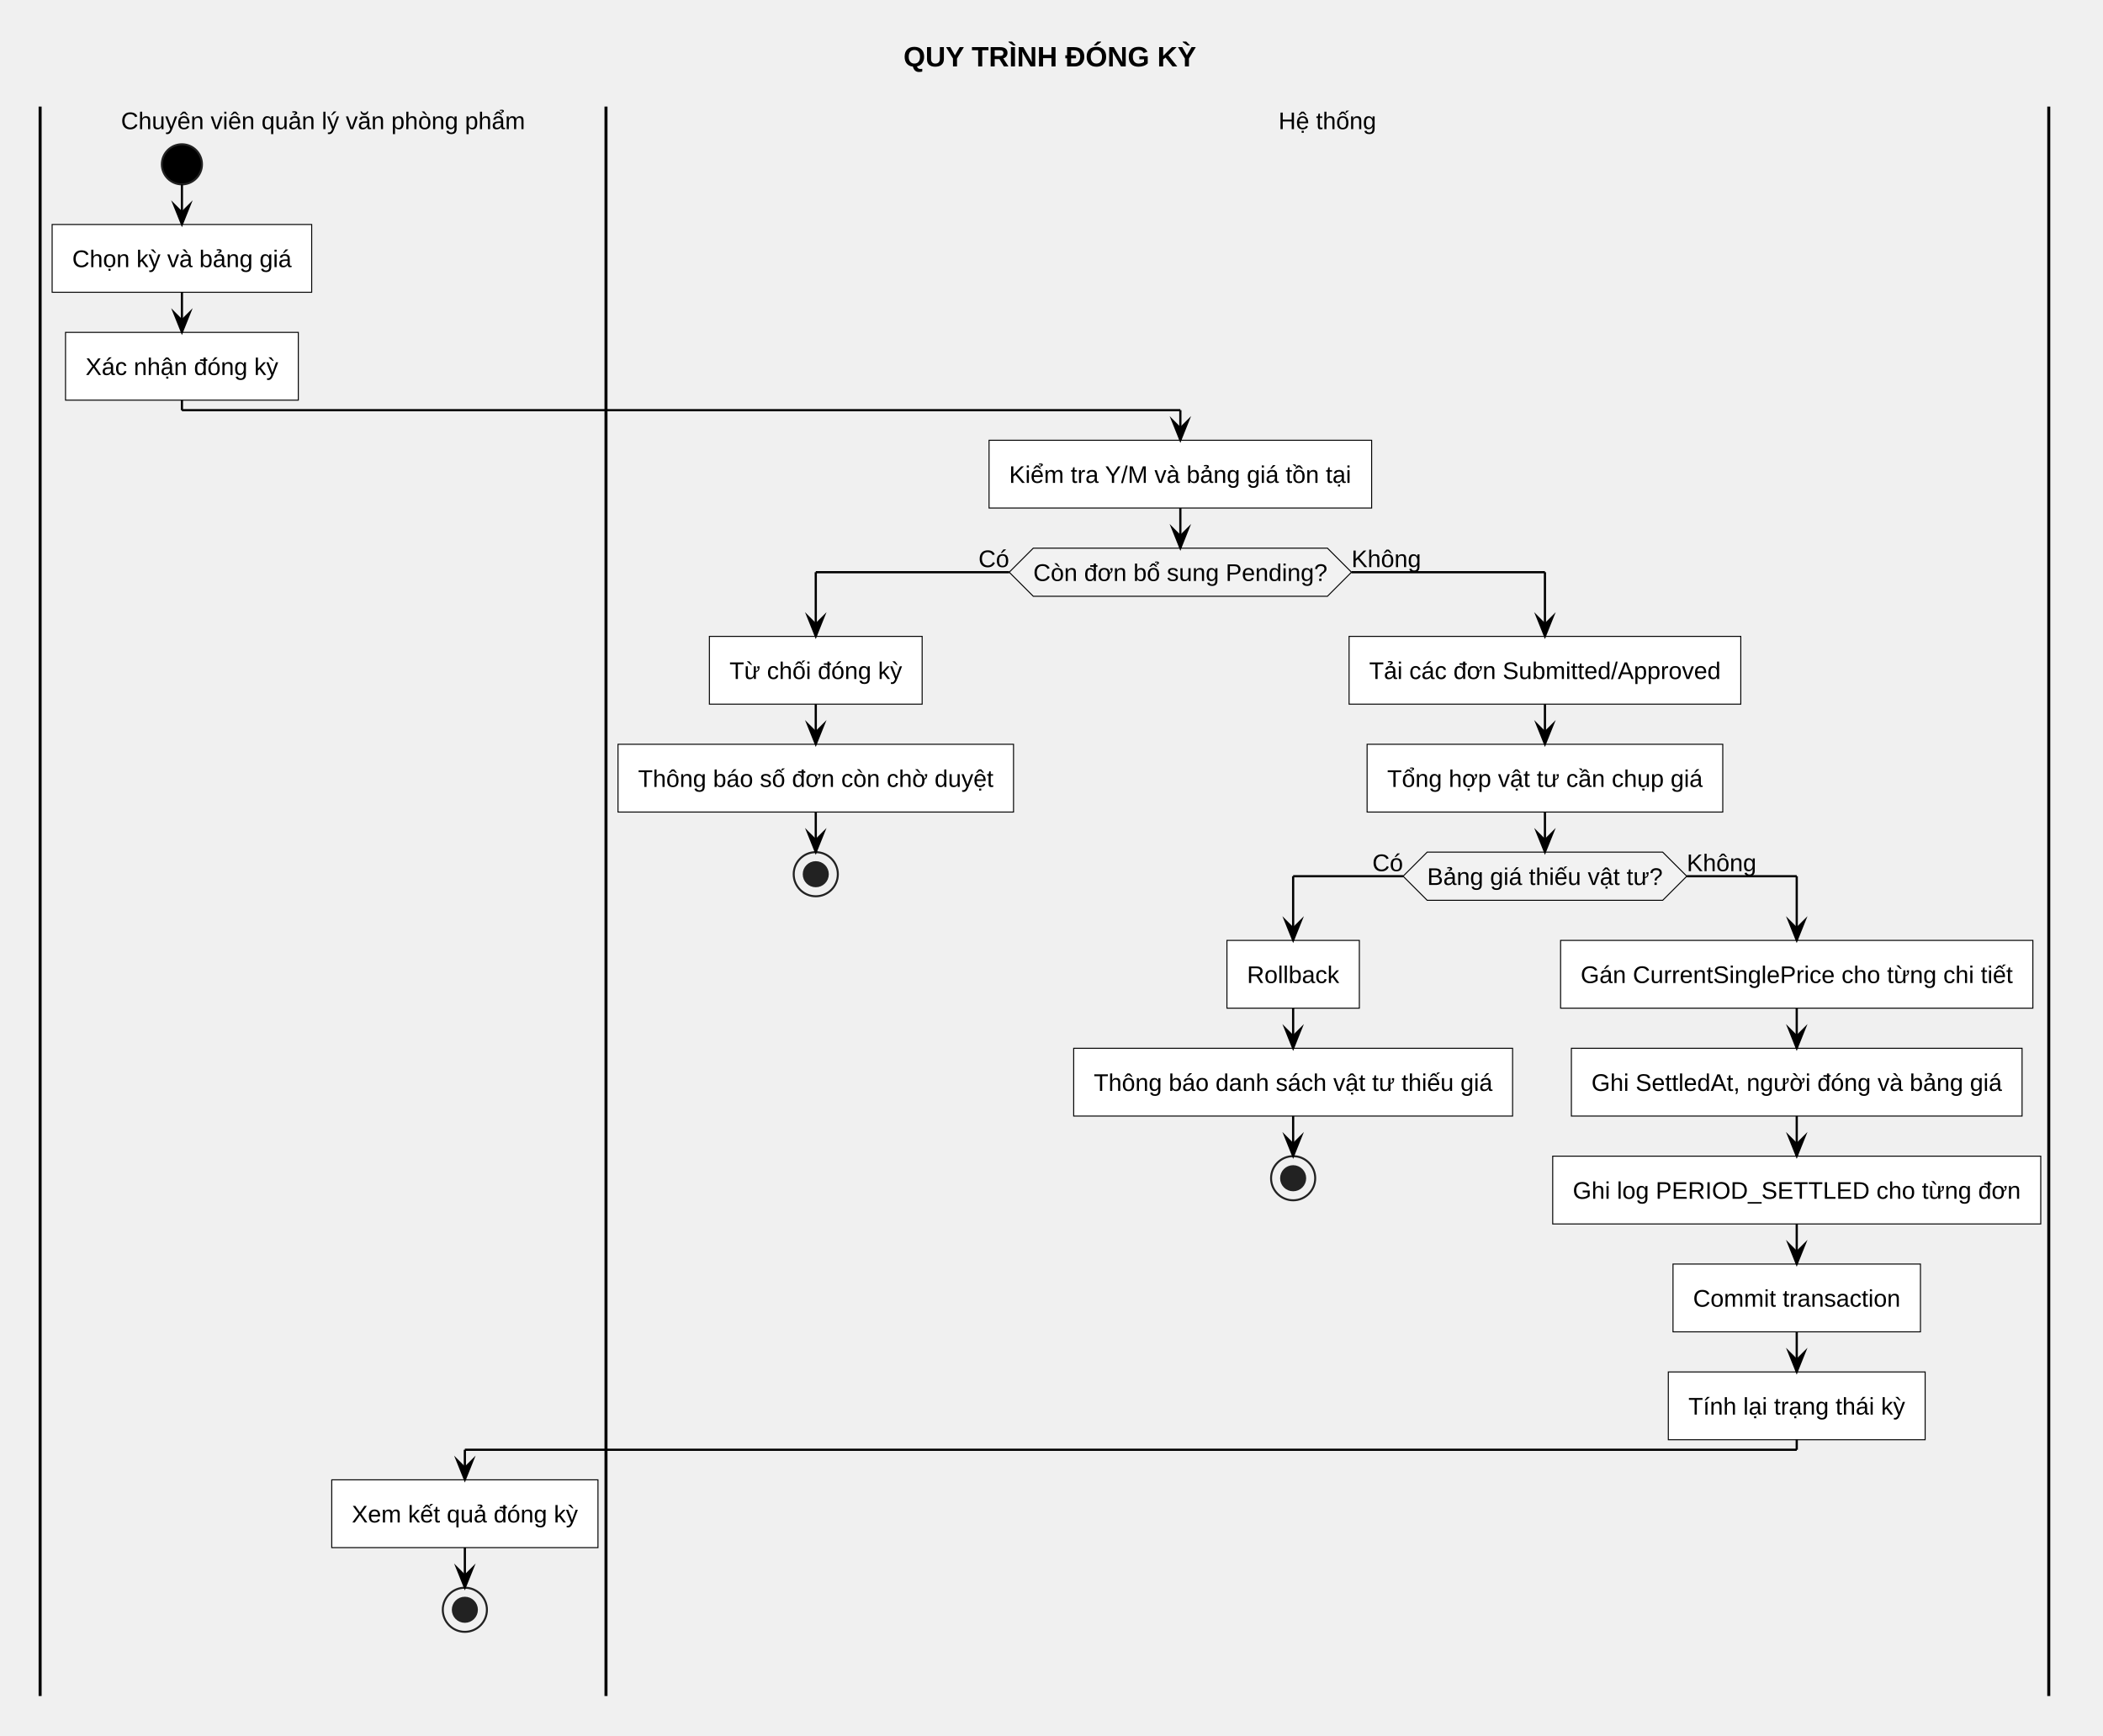
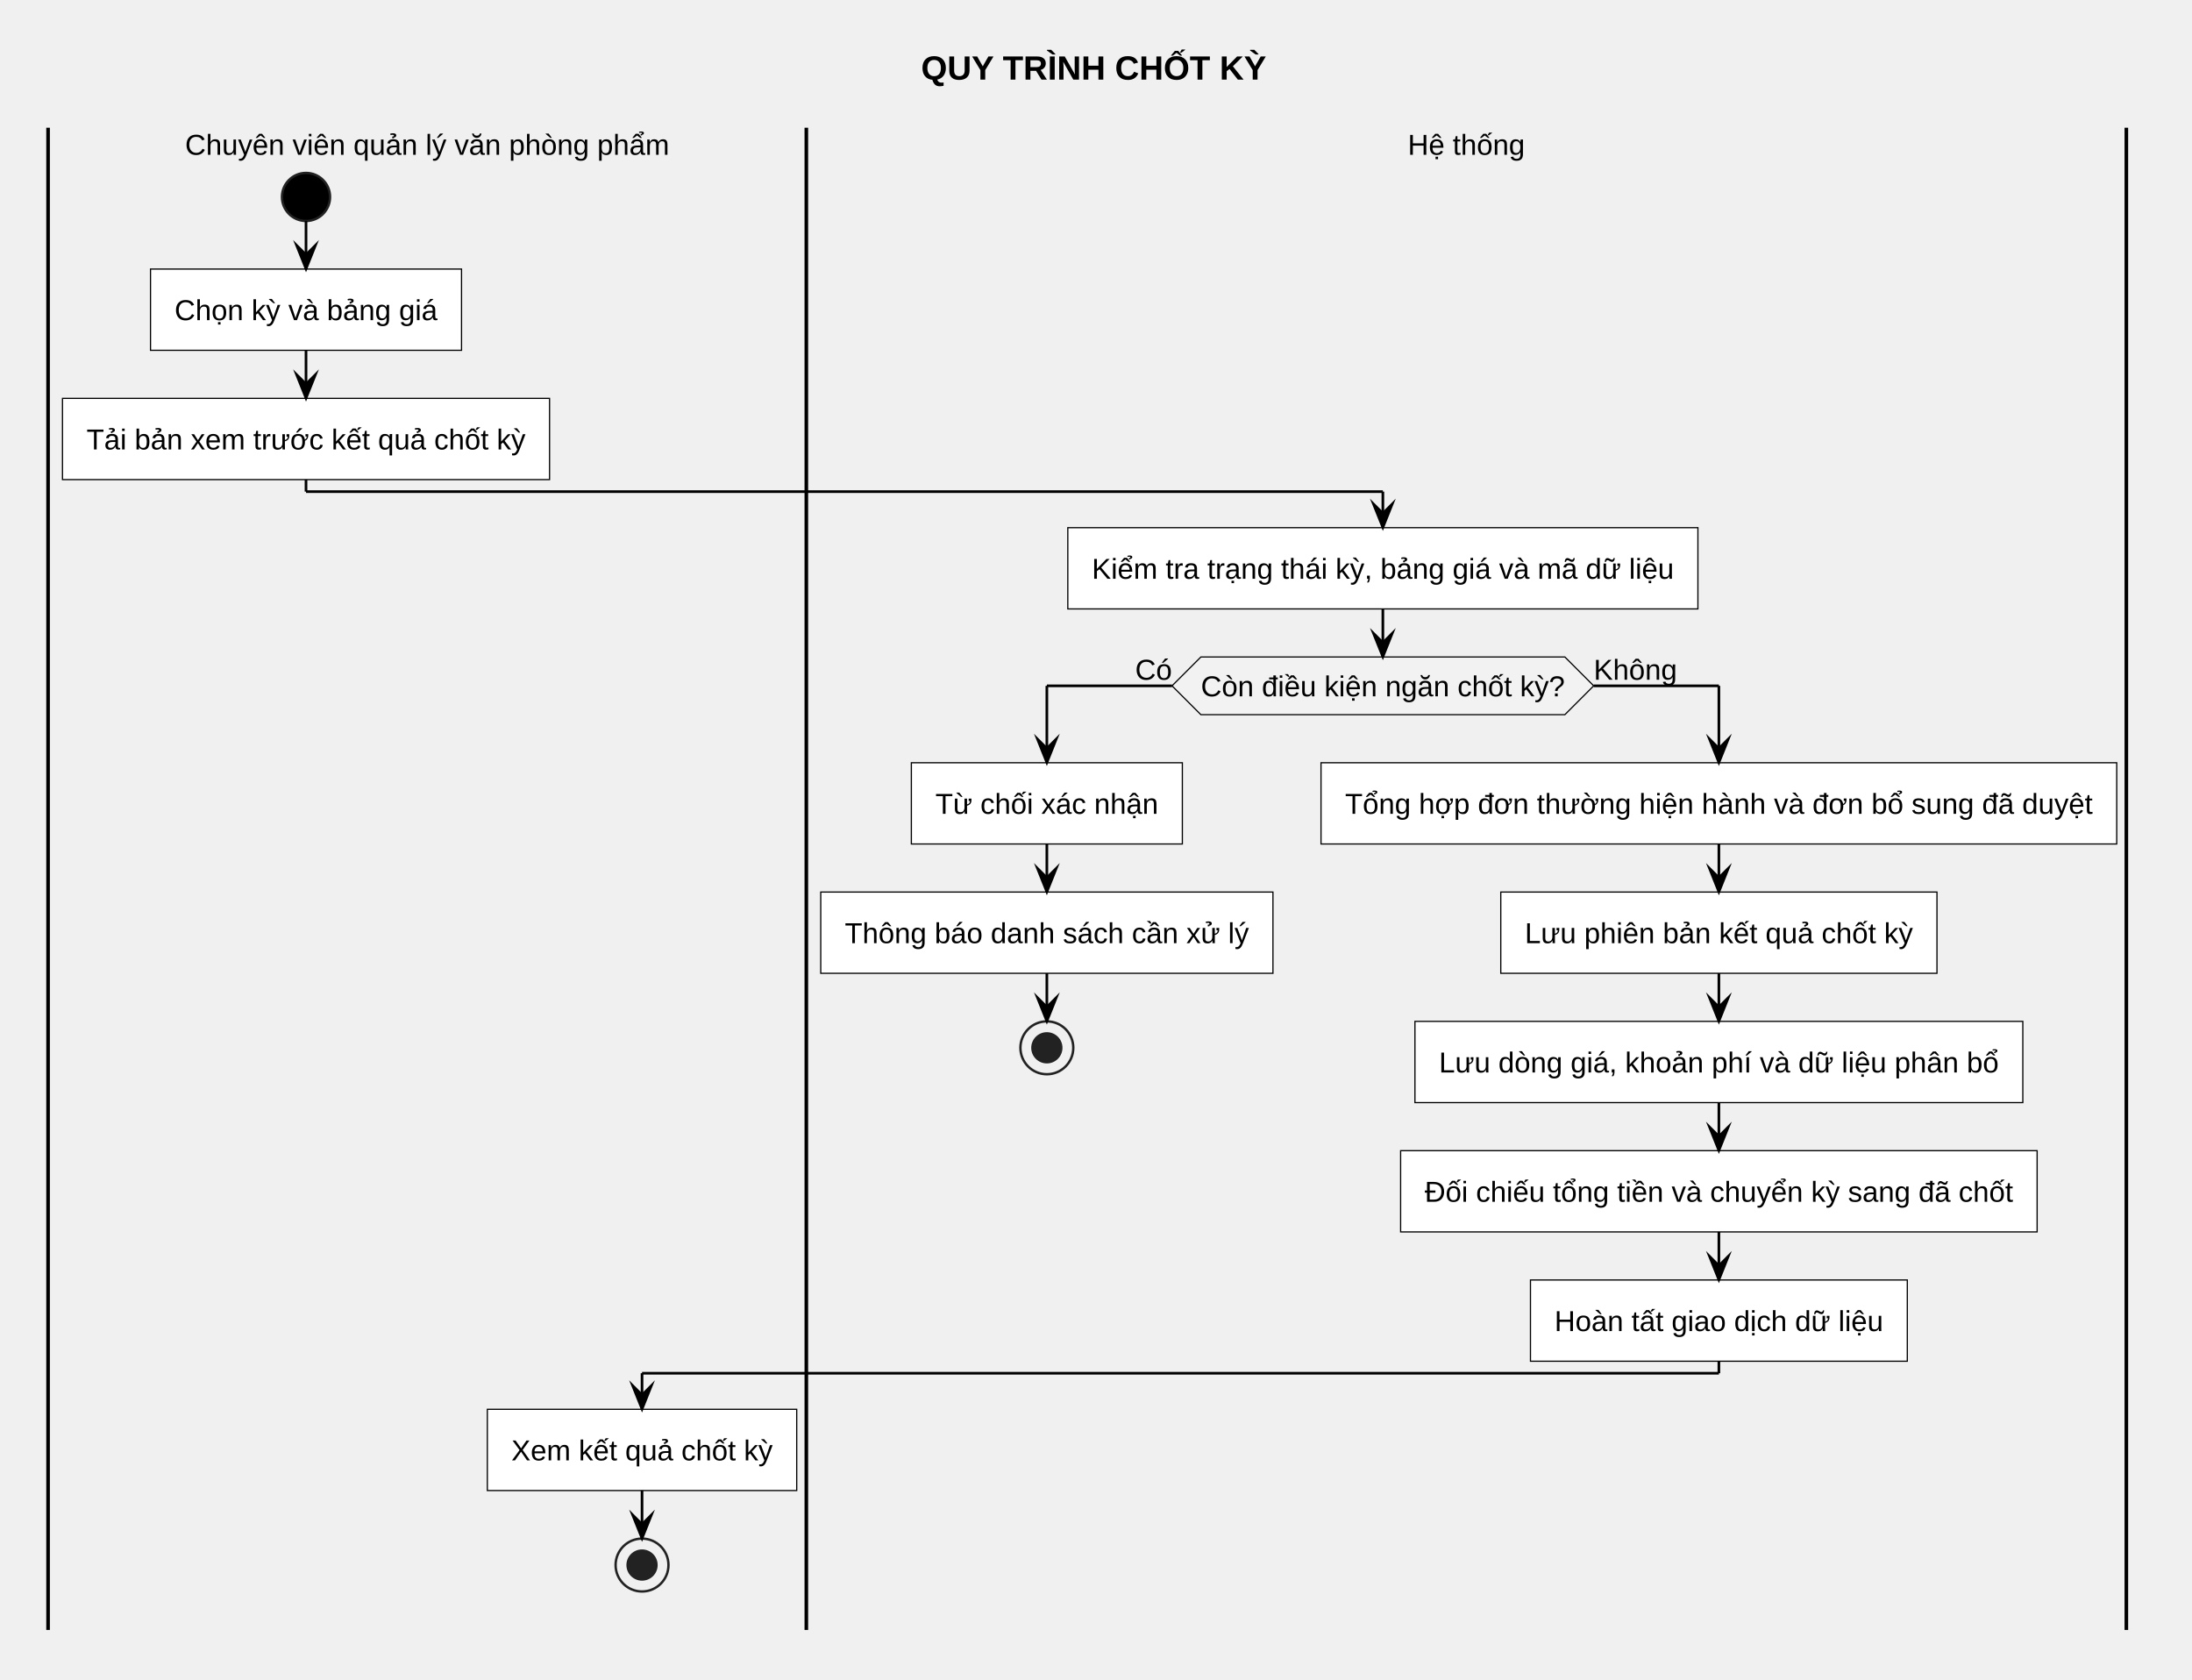
- <svg xmlns="http://www.w3.org/2000/svg" contentStyleType="text/css" data-diagram-type="ACTIVITY" height="1623.75px" preserveAspectRatio="none" style="width:1966px;height:1623px;background:#FFFFFF;" version="1.1" viewBox="0 0 1966 1623" width="1966.875px" zoomAndPan="magnify">
+ <svg xmlns="http://www.w3.org/2000/svg" contentStyleType="text/css" data-diagram-type="ACTIVITY" height="1310.625px" preserveAspectRatio="none" style="width:1710px;height:1310px;background:#FFFFFF;" version="1.1" viewBox="0 0 1710 1310" width="1710px" zoomAndPan="magnify">
  <defs />
  <g>
    <g class="title" data-source-line="2">
-       <text fill="#000000" font-family="Arial" font-size="26.25" font-weight="700" lengthAdjust="spacing" textLength="274.177" x="844.627" y="62.122">QUY TRÌNH ĐÓNG KỲ</text>
+       <text fill="#000000" font-family="Arial" font-size="26.25" font-weight="700" lengthAdjust="spacing" textLength="269.793" x="718.559" y="62.122">QUY TRÌNH CHỐT KỲ</text>
    </g>
-     <rect fill="none" height="25.873" style="stroke:none;stroke-width:1.875;" width="1879.056" x="37.5" y="99.641" />
-     <ellipse cx="170.068" cy="153.638" fill="#000000" rx="18.75" ry="18.75" style="stroke:#222222;stroke-width:1.875;" />
-     <rect fill="#FFFFFF" height="63.373" style="stroke:#000000;stroke-width:0.938;" width="242.637" x="48.75" y="209.888" />
-     <text fill="#000000" font-family="Arial" font-size="22.5" lengthAdjust="spacing" textLength="205.137" x="67.5" y="249.743">Chọn kỳ và bảng giá</text>
-     <rect fill="#FFFFFF" height="63.373" style="stroke:#000000;stroke-width:0.938;" width="217.632" x="61.252" y="310.761" />
-     <text fill="#000000" font-family="Arial" font-size="22.5" lengthAdjust="spacing" textLength="180.132" x="80.002" y="350.616">Xác nhận đóng kỳ</text>
-     <rect fill="#FFFFFF" height="63.373" style="stroke:#000000;stroke-width:0.938;" width="248.877" x="310.137" y="1383.616" />
-     <text fill="#000000" font-family="Arial" font-size="22.5" lengthAdjust="spacing" textLength="211.377" x="328.887" y="1423.471">Xem kết quả đóng kỳ</text>
-     <ellipse cx="434.575" cy="1505.114" fill="none" rx="20.625" ry="20.625" style="stroke:#222222;stroke-width:1.875;" />
-     <ellipse cx="434.575" cy="1505.114" fill="#222222" rx="11.25" ry="11.25" style="stroke:#222222;stroke-width:1.875;" />
-     <line style="stroke:#000000;stroke-width:2.812;" x1="37.5" x2="37.5" y1="99.641" y2="1585.739" />
-     <rect fill="#FFFFFF" height="63.373" style="stroke:#000000;stroke-width:0.938;" width="357.664" x="924.628" y="411.634" />
-     <text fill="#000000" font-family="Arial" font-size="22.5" lengthAdjust="spacing" textLength="320.164" x="943.378" y="451.489">Kiểm tra Y/M và bảng giá tồn tại</text>
-     <polygon fill="#F2F2F2" points="965.977,512.507,1240.942,512.507,1263.442,535.007,1240.942,557.507,965.977,557.507,943.477,535.007,965.977,512.507" style="stroke:#000000;stroke-width:0.938;stroke-linejoin:miter;stroke-miterlimit:10;" />
-     <text fill="#000000" font-family="Arial" font-size="22.5" lengthAdjust="spacing" textLength="274.966" x="965.977" y="543.175">Còn đơn bổ sung Pending?</text>
-     <text fill="#000000" font-family="Arial" font-size="22.5" lengthAdjust="spacing" textLength="28.762" x="914.714" y="530.239">Có</text>
-     <text fill="#000000" font-family="Arial" font-size="22.5" lengthAdjust="spacing" textLength="65.061" x="1263.442" y="530.239">Không</text>
-     <rect fill="#FFFFFF" height="63.373" style="stroke:#000000;stroke-width:0.938;" width="198.889" x="663.182" y="595.007" />
-     <text fill="#000000" font-family="Arial" font-size="22.5" lengthAdjust="spacing" textLength="161.389" x="681.932" y="634.861">Từ chối đóng kỳ</text>
-     <rect fill="#FFFFFF" height="63.373" style="stroke:#000000;stroke-width:0.938;" width="369.727" x="577.764" y="695.88" />
-     <text fill="#000000" font-family="Arial" font-size="22.5" lengthAdjust="spacing" textLength="332.227" x="596.514" y="735.734">Thông báo số đơn còn chờ duyệt</text>
-     <ellipse cx="762.627" cy="817.377" fill="none" rx="20.625" ry="20.625" style="stroke:#222222;stroke-width:1.875;" />
-     <ellipse cx="762.627" cy="817.377" fill="#222222" rx="11.25" ry="11.25" style="stroke:#222222;stroke-width:1.875;" />
-     <rect fill="#FFFFFF" height="63.373" style="stroke:#000000;stroke-width:0.938;" width="366.178" x="1261.203" y="595.007" />
-     <text fill="#000000" font-family="Arial" font-size="22.5" lengthAdjust="spacing" textLength="328.678" x="1279.953" y="634.861">Tải các đơn Submitted/Approved</text>
-     <rect fill="#FFFFFF" height="63.373" style="stroke:#000000;stroke-width:0.938;" width="332.494" x="1278.045" y="695.88" />
-     <text fill="#000000" font-family="Arial" font-size="22.5" lengthAdjust="spacing" textLength="294.994" x="1296.795" y="735.734">Tổng hợp vật tư cần chụp giá</text>
-     <polygon fill="#F2F2F2" points="1334.187,796.752,1554.397,796.752,1576.897,819.252,1554.397,841.752,1334.187,841.752,1311.687,819.252,1334.187,796.752" style="stroke:#000000;stroke-width:0.938;stroke-linejoin:miter;stroke-miterlimit:10;" />
-     <text fill="#000000" font-family="Arial" font-size="22.5" lengthAdjust="spacing" textLength="220.21" x="1334.187" y="827.421">Bảng giá thiếu vật tư?</text>
-     <text fill="#000000" font-family="Arial" font-size="22.5" lengthAdjust="spacing" textLength="28.762" x="1282.925" y="814.484">Có</text>
-     <text fill="#000000" font-family="Arial" font-size="22.5" lengthAdjust="spacing" textLength="65.061" x="1576.897" y="814.484">Không</text>
-     <rect fill="#FFFFFF" height="63.373" style="stroke:#000000;stroke-width:0.938;" width="123.787" x="1147.007" y="879.252" />
-     <text fill="#000000" font-family="Arial" font-size="22.5" lengthAdjust="spacing" textLength="86.287" x="1165.757" y="919.107">Rollback</text>
-     <rect fill="#FFFFFF" height="63.373" style="stroke:#000000;stroke-width:0.938;" width="410.321" x="1003.74" y="980.125" />
-     <text fill="#000000" font-family="Arial" font-size="22.5" lengthAdjust="spacing" textLength="372.821" x="1022.49" y="1019.98">Thông báo danh sách vật tư thiếu giá</text>
-     <ellipse cx="1208.901" cy="1101.623" fill="none" rx="20.625" ry="20.625" style="stroke:#222222;stroke-width:1.875;" />
-     <ellipse cx="1208.901" cy="1101.623" fill="#222222" rx="11.25" ry="11.25" style="stroke:#222222;stroke-width:1.875;" />
-     <rect fill="#FFFFFF" height="63.373" style="stroke:#000000;stroke-width:0.938;" width="441.511" x="1458.928" y="879.252" />
-     <text fill="#000000" font-family="Arial" font-size="22.5" lengthAdjust="spacing" textLength="404.011" x="1477.678" y="919.107">Gán CurrentSinglePrice cho từng chi tiết</text>
-     <rect fill="#FFFFFF" height="63.373" style="stroke:#000000;stroke-width:0.938;" width="421.318" x="1469.024" y="980.125" />
-     <text fill="#000000" font-family="Arial" font-size="22.5" lengthAdjust="spacing" textLength="383.818" x="1487.774" y="1019.98">Ghi SettledAt, người đóng và bảng giá</text>
-     <rect fill="#FFFFFF" height="63.373" style="stroke:#000000;stroke-width:0.938;" width="456.244" x="1451.561" y="1080.998" />
-     <text fill="#000000" font-family="Arial" font-size="22.5" lengthAdjust="spacing" textLength="418.744" x="1470.311" y="1120.853">Ghi log PERIOD_SETTLED cho từng đơn</text>
-     <rect fill="#FFFFFF" height="63.373" style="stroke:#000000;stroke-width:0.938;" width="231.31" x="1564.028" y="1181.871" />
-     <text fill="#000000" font-family="Arial" font-size="22.5" lengthAdjust="spacing" textLength="193.81" x="1582.778" y="1221.726">Commit transaction</text>
-     <rect fill="#FFFFFF" height="63.373" style="stroke:#000000;stroke-width:0.938;" width="240.099" x="1559.634" y="1282.744" />
-     <text fill="#000000" font-family="Arial" font-size="22.5" lengthAdjust="spacing" textLength="202.599" x="1578.384" y="1322.598">Tính lại trạng thái kỳ</text>
-     <line style="stroke:#000000;stroke-width:2.812;" x1="566.514" x2="566.514" y1="99.641" y2="1585.739" />
-     <line style="stroke:#000000;stroke-width:2.812;" x1="1915.305" x2="1915.305" y1="99.641" y2="1585.739" />
-     <line style="stroke:#000000;stroke-width:2.062;" x1="170.068" x2="170.068" y1="172.388" y2="209.888" />
-     <polygon fill="#000000" points="162.568,191.138,170.068,209.888,177.568,191.138,170.068,198.638" style="stroke:#000000;stroke-width:1.875;stroke-linejoin:miter;stroke-miterlimit:10;" />
-     <line style="stroke:#000000;stroke-width:2.062;" x1="170.068" x2="170.068" y1="273.261" y2="310.761" />
-     <polygon fill="#000000" points="162.568,292.011,170.068,310.761,177.568,292.011,170.068,299.511" style="stroke:#000000;stroke-width:1.875;stroke-linejoin:miter;stroke-miterlimit:10;" />
-     <line style="stroke:#000000;stroke-width:2.062;" x1="434.575" x2="434.575" y1="1446.989" y2="1484.489" />
-     <polygon fill="#000000" points="427.075,1465.739,434.575,1484.489,442.075,1465.739,434.575,1473.239" style="stroke:#000000;stroke-width:1.875;stroke-linejoin:miter;stroke-miterlimit:10;" />
-     <line style="stroke:#000000;stroke-width:2.062;" x1="762.627" x2="762.627" y1="658.38" y2="695.88" />
-     <polygon fill="#000000" points="755.127,677.13,762.627,695.88,770.127,677.13,762.627,684.63" style="stroke:#000000;stroke-width:1.875;stroke-linejoin:miter;stroke-miterlimit:10;" />
-     <line style="stroke:#000000;stroke-width:2.062;" x1="762.627" x2="762.627" y1="759.252" y2="796.752" />
-     <polygon fill="#000000" points="755.127,778.002,762.627,796.752,770.127,778.002,762.627,785.502" style="stroke:#000000;stroke-width:1.875;stroke-linejoin:miter;stroke-miterlimit:10;" />
-     <line style="stroke:#000000;stroke-width:2.062;" x1="1444.292" x2="1444.292" y1="658.38" y2="695.88" />
-     <polygon fill="#000000" points="1436.792,677.13,1444.292,695.88,1451.792,677.13,1444.292,684.63" style="stroke:#000000;stroke-width:1.875;stroke-linejoin:miter;stroke-miterlimit:10;" />
-     <line style="stroke:#000000;stroke-width:2.062;" x1="1208.901" x2="1208.901" y1="942.625" y2="980.125" />
-     <polygon fill="#000000" points="1201.401,961.375,1208.901,980.125,1216.401,961.375,1208.901,968.875" style="stroke:#000000;stroke-width:1.875;stroke-linejoin:miter;stroke-miterlimit:10;" />
-     <line style="stroke:#000000;stroke-width:2.062;" x1="1208.901" x2="1208.901" y1="1043.498" y2="1080.998" />
-     <polygon fill="#000000" points="1201.401,1062.248,1208.901,1080.998,1216.401,1062.248,1208.901,1069.748" style="stroke:#000000;stroke-width:1.875;stroke-linejoin:miter;stroke-miterlimit:10;" />
-     <line style="stroke:#000000;stroke-width:2.062;" x1="1679.683" x2="1679.683" y1="942.625" y2="980.125" />
-     <polygon fill="#000000" points="1672.183,961.375,1679.683,980.125,1687.183,961.375,1679.683,968.875" style="stroke:#000000;stroke-width:1.875;stroke-linejoin:miter;stroke-miterlimit:10;" />
-     <line style="stroke:#000000;stroke-width:2.062;" x1="1679.683" x2="1679.683" y1="1043.498" y2="1080.998" />
-     <polygon fill="#000000" points="1672.183,1062.248,1679.683,1080.998,1687.183,1062.248,1679.683,1069.748" style="stroke:#000000;stroke-width:1.875;stroke-linejoin:miter;stroke-miterlimit:10;" />
-     <line style="stroke:#000000;stroke-width:2.062;" x1="1679.683" x2="1679.683" y1="1144.371" y2="1181.871" />
-     <polygon fill="#000000" points="1672.183,1163.121,1679.683,1181.871,1687.183,1163.121,1679.683,1170.621" style="stroke:#000000;stroke-width:1.875;stroke-linejoin:miter;stroke-miterlimit:10;" />
-     <line style="stroke:#000000;stroke-width:2.062;" x1="1679.683" x2="1679.683" y1="1245.244" y2="1282.744" />
-     <polygon fill="#000000" points="1672.183,1263.994,1679.683,1282.744,1687.183,1263.994,1679.683,1271.494" style="stroke:#000000;stroke-width:1.875;stroke-linejoin:miter;stroke-miterlimit:10;" />
-     <line style="stroke:#000000;stroke-width:2.062;" x1="1311.687" x2="1208.901" y1="819.252" y2="819.252" />
-     <line style="stroke:#000000;stroke-width:2.062;" x1="1208.901" x2="1208.901" y1="819.252" y2="879.252" />
-     <polygon fill="#000000" points="1201.401,860.502,1208.901,879.252,1216.401,860.502,1208.901,868.002" style="stroke:#000000;stroke-width:1.875;stroke-linejoin:miter;stroke-miterlimit:10;" />
-     <line style="stroke:#000000;stroke-width:2.062;" x1="1576.897" x2="1679.683" y1="819.252" y2="819.252" />
-     <line style="stroke:#000000;stroke-width:2.062;" x1="1679.683" x2="1679.683" y1="819.252" y2="879.252" />
-     <polygon fill="#000000" points="1672.183,860.502,1679.683,879.252,1687.183,860.502,1679.683,868.002" style="stroke:#000000;stroke-width:1.875;stroke-linejoin:miter;stroke-miterlimit:10;" />
-     <line style="stroke:#000000;stroke-width:2.062;" x1="1444.292" x2="1444.292" y1="759.252" y2="796.752" />
-     <polygon fill="#000000" points="1436.792,778.002,1444.292,796.752,1451.792,778.002,1444.292,785.502" style="stroke:#000000;stroke-width:1.875;stroke-linejoin:miter;stroke-miterlimit:10;" />
-     <line style="stroke:#000000;stroke-width:2.062;" x1="943.477" x2="762.627" y1="535.007" y2="535.007" />
-     <line style="stroke:#000000;stroke-width:2.062;" x1="762.627" x2="762.627" y1="535.007" y2="595.007" />
-     <polygon fill="#000000" points="755.127,576.257,762.627,595.007,770.127,576.257,762.627,583.757" style="stroke:#000000;stroke-width:1.875;stroke-linejoin:miter;stroke-miterlimit:10;" />
-     <line style="stroke:#000000;stroke-width:2.062;" x1="1263.442" x2="1444.292" y1="535.007" y2="535.007" />
-     <line style="stroke:#000000;stroke-width:2.062;" x1="1444.292" x2="1444.292" y1="535.007" y2="595.007" />
-     <polygon fill="#000000" points="1436.792,576.257,1444.292,595.007,1451.792,576.257,1444.292,583.757" style="stroke:#000000;stroke-width:1.875;stroke-linejoin:miter;stroke-miterlimit:10;" />
-     <line style="stroke:#000000;stroke-width:2.062;" x1="1103.459" x2="1103.459" y1="475.007" y2="512.507" />
-     <polygon fill="#000000" points="1095.959,493.757,1103.459,512.507,1110.959,493.757,1103.459,501.257" style="stroke:#000000;stroke-width:1.875;stroke-linejoin:miter;stroke-miterlimit:10;" />
-     <line style="stroke:#000000;stroke-width:2.062;" x1="170.068" x2="170.068" y1="374.134" y2="383.509" />
-     <line style="stroke:#000000;stroke-width:2.062;" x1="170.068" x2="1103.459" y1="383.509" y2="383.509" />
-     <line style="stroke:#000000;stroke-width:2.062;" x1="1103.459" x2="1103.459" y1="383.509" y2="411.634" />
-     <polygon fill="#000000" points="1095.959,392.884,1103.459,411.634,1110.959,392.884,1103.459,400.384" style="stroke:#000000;stroke-width:1.875;stroke-linejoin:miter;stroke-miterlimit:10;" />
-     <line style="stroke:#000000;stroke-width:2.062;" x1="1679.683" x2="1679.683" y1="1346.116" y2="1355.491" />
-     <line style="stroke:#000000;stroke-width:2.062;" x1="1679.683" x2="434.575" y1="1355.491" y2="1355.491" />
-     <line style="stroke:#000000;stroke-width:2.062;" x1="434.575" x2="434.575" y1="1355.491" y2="1383.616" />
-     <polygon fill="#000000" points="427.075,1364.866,434.575,1383.616,442.075,1364.866,434.575,1372.366" style="stroke:#000000;stroke-width:1.875;stroke-linejoin:miter;stroke-miterlimit:10;" />
-     <text fill="#000000" font-family="Arial" font-size="22.5" lengthAdjust="spacing" textLength="377.765" x="113.124" y="120.745">Chuyên viên quản lý văn phòng phẩm</text>
-     <text fill="#000000" font-family="Arial" font-size="22.5" lengthAdjust="spacing" textLength="91.318" x="1195.25" y="120.745">Hệ thống</text>
+     <rect fill="none" height="25.873" style="stroke:none;stroke-width:1.875;" width="1622.536" x="37.5" y="99.641" />
+     <ellipse cx="238.727" cy="153.638" fill="#000000" rx="18.75" ry="18.75" style="stroke:#222222;stroke-width:1.875;" />
+     <rect fill="#FFFFFF" height="63.373" style="stroke:#000000;stroke-width:0.938;" width="242.637" x="117.409" y="209.888" />
+     <text fill="#000000" font-family="Arial" font-size="22.5" lengthAdjust="spacing" textLength="205.137" x="136.159" y="249.743">Chọn kỳ và bảng giá</text>
+     <rect fill="#FFFFFF" height="63.373" style="stroke:#000000;stroke-width:0.938;" width="379.955" x="48.75" y="310.761" />
+     <text fill="#000000" font-family="Arial" font-size="22.5" lengthAdjust="spacing" textLength="342.455" x="67.5" y="350.616">Tải bản xem trước kết quả chốt kỳ</text>
+     <rect fill="#FFFFFF" height="63.373" style="stroke:#000000;stroke-width:0.938;" width="241.351" x="380.178" y="1099.371" />
+     <text fill="#000000" font-family="Arial" font-size="22.5" lengthAdjust="spacing" textLength="203.851" x="398.928" y="1139.226">Xem kết quả chốt kỳ</text>
+     <ellipse cx="500.854" cy="1220.869" fill="none" rx="20.625" ry="20.625" style="stroke:#222222;stroke-width:1.875;" />
+     <ellipse cx="500.854" cy="1220.869" fill="#222222" rx="11.25" ry="11.25" style="stroke:#222222;stroke-width:1.875;" />
+     <line style="stroke:#000000;stroke-width:2.812;" x1="37.5" x2="37.5" y1="99.641" y2="1271.494" />
+     <rect fill="#FFFFFF" height="63.373" style="stroke:#000000;stroke-width:0.938;" width="491.543" x="833.016" y="411.634" />
+     <text fill="#000000" font-family="Arial" font-size="22.5" lengthAdjust="spacing" textLength="454.043" x="851.766" y="451.489">Kiểm tra trạng thái kỳ, bảng giá và mã dữ liệu</text>
+     <polygon fill="#F2F2F2" points="936.817,512.507,1220.759,512.507,1243.259,535.007,1220.759,557.507,936.817,557.507,914.317,535.007,936.817,512.507" style="stroke:#000000;stroke-width:0.938;stroke-linejoin:miter;stroke-miterlimit:10;" />
+     <text fill="#000000" font-family="Arial" font-size="22.5" lengthAdjust="spacing" textLength="283.942" x="936.817" y="543.175">Còn điều kiện ngăn chốt kỳ?</text>
+     <text fill="#000000" font-family="Arial" font-size="22.5" lengthAdjust="spacing" textLength="28.762" x="885.555" y="530.239">Có</text>
+     <text fill="#000000" font-family="Arial" font-size="22.5" lengthAdjust="spacing" textLength="65.061" x="1243.259" y="530.239">Không</text>
+     <rect fill="#FFFFFF" height="63.373" style="stroke:#000000;stroke-width:0.938;" width="211.403" x="710.96" y="595.007" />
+     <text fill="#000000" font-family="Arial" font-size="22.5" lengthAdjust="spacing" textLength="173.903" x="729.71" y="634.861">Từ chối xác nhận</text>
+     <rect fill="#FFFFFF" height="63.373" style="stroke:#000000;stroke-width:0.938;" width="352.764" x="640.279" y="695.88" />
+     <text fill="#000000" font-family="Arial" font-size="22.5" lengthAdjust="spacing" textLength="315.264" x="659.029" y="735.734">Thông báo danh sách cần xử lý</text>
+     <ellipse cx="816.661" cy="817.377" fill="none" rx="20.625" ry="20.625" style="stroke:#222222;stroke-width:1.875;" />
+     <ellipse cx="816.661" cy="817.377" fill="#222222" rx="11.25" ry="11.25" style="stroke:#222222;stroke-width:1.875;" />
+     <rect fill="#FFFFFF" height="63.373" style="stroke:#000000;stroke-width:0.938;" width="620.742" x="1030.543" y="595.007" />
+     <text fill="#000000" font-family="Arial" font-size="22.5" lengthAdjust="spacing" textLength="583.242" x="1049.293" y="634.861">Tổng hợp đơn thường hiện hành và đơn bổ sung đã duyệt</text>
+     <rect fill="#FFFFFF" height="63.373" style="stroke:#000000;stroke-width:0.938;" width="340.272" x="1170.778" y="695.88" />
+     <text fill="#000000" font-family="Arial" font-size="22.5" lengthAdjust="spacing" textLength="302.772" x="1189.528" y="735.734">Lưu phiên bản kết quả chốt kỳ</text>
+     <rect fill="#FFFFFF" height="63.373" style="stroke:#000000;stroke-width:0.938;" width="474.207" x="1103.811" y="796.752" />
+     <text fill="#000000" font-family="Arial" font-size="22.5" lengthAdjust="spacing" textLength="436.707" x="1122.561" y="836.607">Lưu dòng giá, khoản phí và dữ liệu phân bổ</text>
+     <rect fill="#FFFFFF" height="63.373" style="stroke:#000000;stroke-width:0.938;" width="496.542" x="1092.643" y="897.625" />
+     <text fill="#000000" font-family="Arial" font-size="22.5" lengthAdjust="spacing" textLength="459.042" x="1111.393" y="937.48">Đối chiếu tổng tiền và chuyển kỳ sang đã chốt</text>
+     <rect fill="#FFFFFF" height="63.373" style="stroke:#000000;stroke-width:0.938;" width="293.976" x="1193.926" y="998.498" />
+     <text fill="#000000" font-family="Arial" font-size="22.5" lengthAdjust="spacing" textLength="256.476" x="1212.676" y="1038.353">Hoàn tất giao dịch dữ liệu</text>
+     <line style="stroke:#000000;stroke-width:2.812;" x1="629.029" x2="629.029" y1="99.641" y2="1271.494" />
+     <line style="stroke:#000000;stroke-width:2.812;" x1="1658.785" x2="1658.785" y1="99.641" y2="1271.494" />
+     <line style="stroke:#000000;stroke-width:2.062;" x1="238.727" x2="238.727" y1="172.388" y2="209.888" />
+     <polygon fill="#000000" points="231.227,191.138,238.727,209.888,246.227,191.138,238.727,198.638" style="stroke:#000000;stroke-width:1.875;stroke-linejoin:miter;stroke-miterlimit:10;" />
+     <line style="stroke:#000000;stroke-width:2.062;" x1="238.727" x2="238.727" y1="273.261" y2="310.761" />
+     <polygon fill="#000000" points="231.227,292.011,238.727,310.761,246.227,292.011,238.727,299.511" style="stroke:#000000;stroke-width:1.875;stroke-linejoin:miter;stroke-miterlimit:10;" />
+     <line style="stroke:#000000;stroke-width:2.062;" x1="500.854" x2="500.854" y1="1162.744" y2="1200.244" />
+     <polygon fill="#000000" points="493.354,1181.494,500.854,1200.244,508.354,1181.494,500.854,1188.994" style="stroke:#000000;stroke-width:1.875;stroke-linejoin:miter;stroke-miterlimit:10;" />
+     <line style="stroke:#000000;stroke-width:2.062;" x1="816.661" x2="816.661" y1="658.38" y2="695.88" />
+     <polygon fill="#000000" points="809.161,677.13,816.661,695.88,824.161,677.13,816.661,684.63" style="stroke:#000000;stroke-width:1.875;stroke-linejoin:miter;stroke-miterlimit:10;" />
+     <line style="stroke:#000000;stroke-width:2.062;" x1="816.661" x2="816.661" y1="759.252" y2="796.752" />
+     <polygon fill="#000000" points="809.161,778.002,816.661,796.752,824.161,778.002,816.661,785.502" style="stroke:#000000;stroke-width:1.875;stroke-linejoin:miter;stroke-miterlimit:10;" />
+     <line style="stroke:#000000;stroke-width:2.062;" x1="1340.914" x2="1340.914" y1="658.38" y2="695.88" />
+     <polygon fill="#000000" points="1333.414,677.13,1340.914,695.88,1348.414,677.13,1340.914,684.63" style="stroke:#000000;stroke-width:1.875;stroke-linejoin:miter;stroke-miterlimit:10;" />
+     <line style="stroke:#000000;stroke-width:2.062;" x1="1340.914" x2="1340.914" y1="759.252" y2="796.752" />
+     <polygon fill="#000000" points="1333.414,778.002,1340.914,796.752,1348.414,778.002,1340.914,785.502" style="stroke:#000000;stroke-width:1.875;stroke-linejoin:miter;stroke-miterlimit:10;" />
+     <line style="stroke:#000000;stroke-width:2.062;" x1="1340.914" x2="1340.914" y1="860.125" y2="897.625" />
+     <polygon fill="#000000" points="1333.414,878.875,1340.914,897.625,1348.414,878.875,1340.914,886.375" style="stroke:#000000;stroke-width:1.875;stroke-linejoin:miter;stroke-miterlimit:10;" />
+     <line style="stroke:#000000;stroke-width:2.062;" x1="1340.914" x2="1340.914" y1="960.998" y2="998.498" />
+     <polygon fill="#000000" points="1333.414,979.748,1340.914,998.498,1348.414,979.748,1340.914,987.248" style="stroke:#000000;stroke-width:1.875;stroke-linejoin:miter;stroke-miterlimit:10;" />
+     <line style="stroke:#000000;stroke-width:2.062;" x1="914.317" x2="816.661" y1="535.007" y2="535.007" />
+     <line style="stroke:#000000;stroke-width:2.062;" x1="816.661" x2="816.661" y1="535.007" y2="595.007" />
+     <polygon fill="#000000" points="809.161,576.257,816.661,595.007,824.161,576.257,816.661,583.757" style="stroke:#000000;stroke-width:1.875;stroke-linejoin:miter;stroke-miterlimit:10;" />
+     <line style="stroke:#000000;stroke-width:2.062;" x1="1243.259" x2="1340.914" y1="535.007" y2="535.007" />
+     <line style="stroke:#000000;stroke-width:2.062;" x1="1340.914" x2="1340.914" y1="535.007" y2="595.007" />
+     <polygon fill="#000000" points="1333.414,576.257,1340.914,595.007,1348.414,576.257,1340.914,583.757" style="stroke:#000000;stroke-width:1.875;stroke-linejoin:miter;stroke-miterlimit:10;" />
+     <line style="stroke:#000000;stroke-width:2.062;" x1="1078.788" x2="1078.788" y1="475.007" y2="512.507" />
+     <polygon fill="#000000" points="1071.288,493.757,1078.788,512.507,1086.288,493.757,1078.788,501.257" style="stroke:#000000;stroke-width:1.875;stroke-linejoin:miter;stroke-miterlimit:10;" />
+     <line style="stroke:#000000;stroke-width:2.062;" x1="238.727" x2="238.727" y1="374.134" y2="383.509" />
+     <line style="stroke:#000000;stroke-width:2.062;" x1="238.727" x2="1078.788" y1="383.509" y2="383.509" />
+     <line style="stroke:#000000;stroke-width:2.062;" x1="1078.788" x2="1078.788" y1="383.509" y2="411.634" />
+     <polygon fill="#000000" points="1071.288,392.884,1078.788,411.634,1086.288,392.884,1078.788,400.384" style="stroke:#000000;stroke-width:1.875;stroke-linejoin:miter;stroke-miterlimit:10;" />
+     <line style="stroke:#000000;stroke-width:2.062;" x1="1340.914" x2="1340.914" y1="1061.871" y2="1071.246" />
+     <line style="stroke:#000000;stroke-width:2.062;" x1="1340.914" x2="500.854" y1="1071.246" y2="1071.246" />
+     <line style="stroke:#000000;stroke-width:2.062;" x1="500.854" x2="500.854" y1="1071.246" y2="1099.371" />
+     <polygon fill="#000000" points="493.354,1080.621,500.854,1099.371,508.354,1080.621,500.854,1088.121" style="stroke:#000000;stroke-width:1.875;stroke-linejoin:miter;stroke-miterlimit:10;" />
+     <text fill="#000000" font-family="Arial" font-size="22.5" lengthAdjust="spacing" textLength="377.765" x="144.382" y="120.745">Chuyên viên quản lý văn phòng phẩm</text>
+     <text fill="#000000" font-family="Arial" font-size="22.5" lengthAdjust="spacing" textLength="91.318" x="1098.248" y="120.745">Hệ thống</text>
  </g>
</svg>
